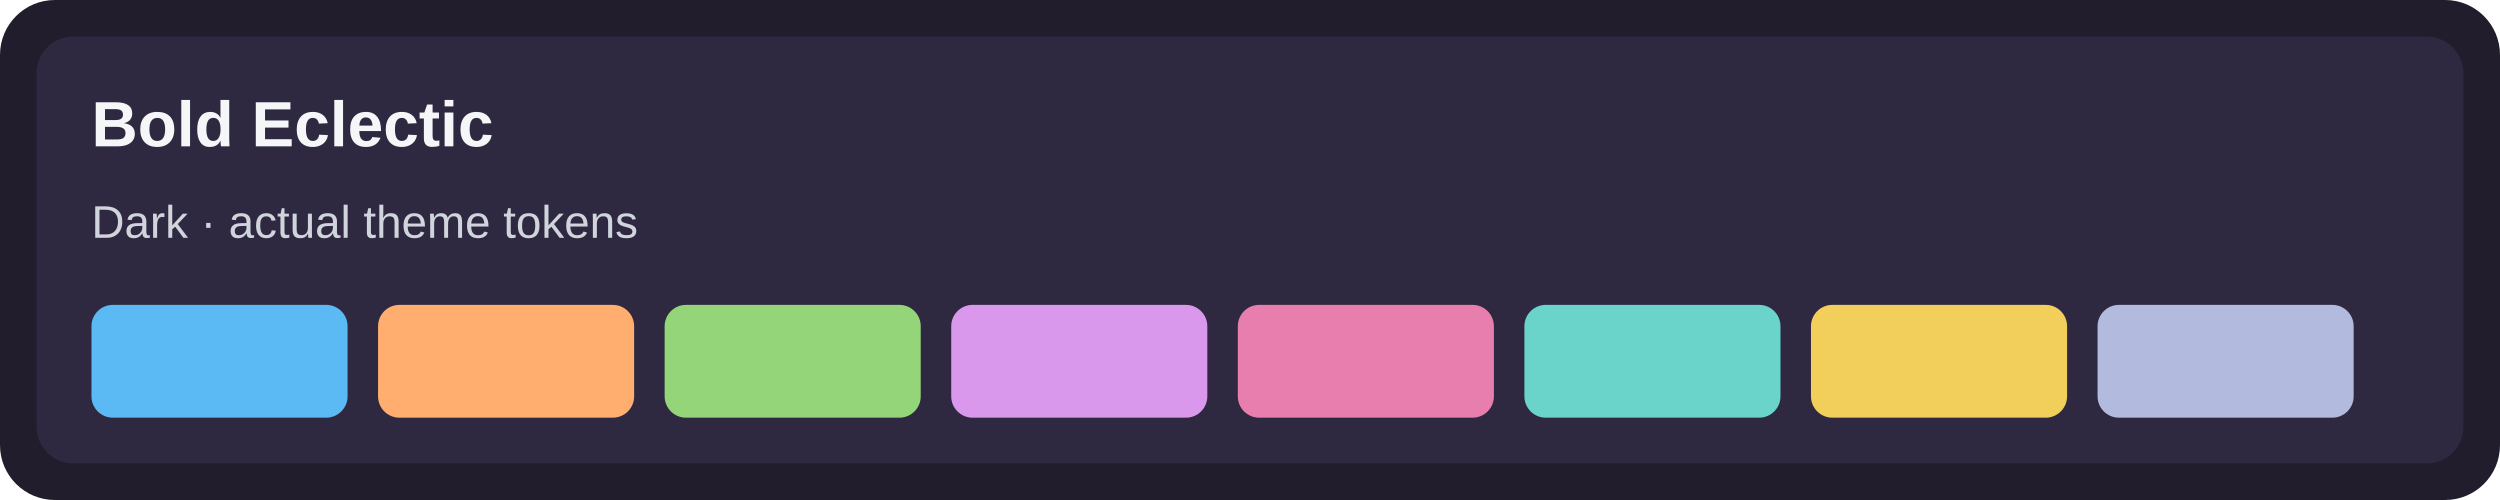
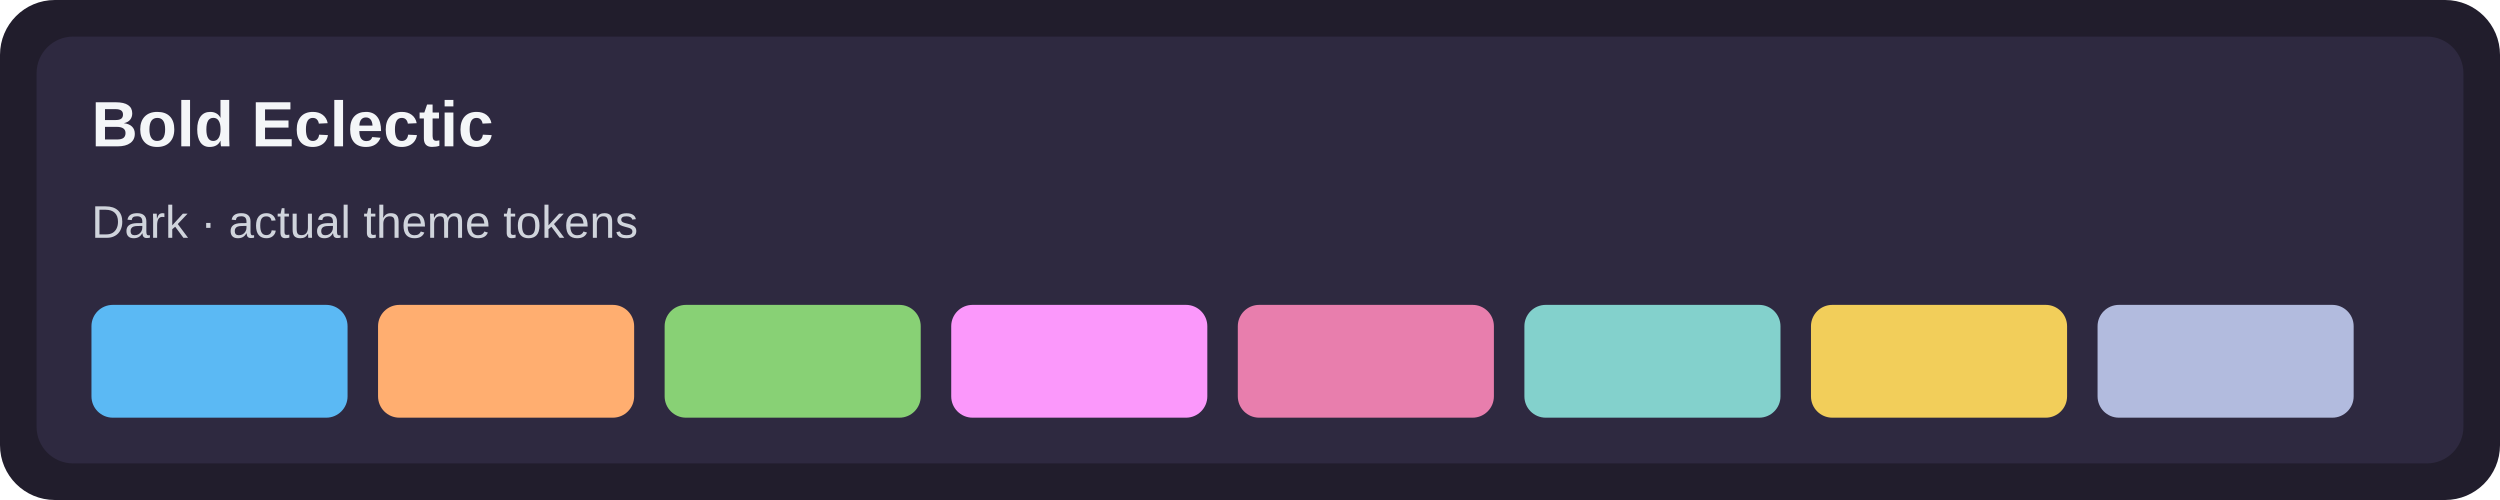
<svg xmlns="http://www.w3.org/2000/svg" width="820" height="164" viewBox="0 0 820 164">
  <rect width="820" height="164" rx="18" fill="#211D2C" />
  <rect x="12" y="12" width="796" height="140" rx="12" fill="#2E2940" />
  <text x="30" y="48" fill="#F4F6F8" font-family="Segoe UI,Arial,sans-serif" font-size="21" font-weight="650">Bold Eclectic</text>
  <text x="30" y="78" fill="#D0D4DC" font-family="Segoe UI,Arial,sans-serif" font-size="15">Dark · actual theme tokens</text>
  <rect x="30" y="100" width="84" height="37" rx="7" fill="#5BB9F4" />
  <rect x="124" y="100" width="84" height="37" rx="7" fill="#FFAE70" />
-   <rect x="218" y="100" width="84" height="37" rx="7" fill="#94D57A" />
-   <rect x="312" y="100" width="84" height="37" rx="7" fill="#D998EC" />
+   <rect x="218" y="100" width="84" height="37" rx="7" fill="#88D175" />
+   <rect x="312" y="100" width="84" height="37" rx="7" fill="#FB98FB" />
  <rect x="406" y="100" width="84" height="37" rx="7" fill="#E87EAD" />
-   <rect x="500" y="100" width="84" height="37" rx="7" fill="#6BD4CA" />
+   <rect x="500" y="100" width="84" height="37" rx="7" fill="#83D1CC" />
  <rect x="594" y="100" width="84" height="37" rx="7" fill="#F2CE5A" />
  <rect x="688" y="100" width="84" height="37" rx="7" fill="#B2BBDE" />
</svg>
